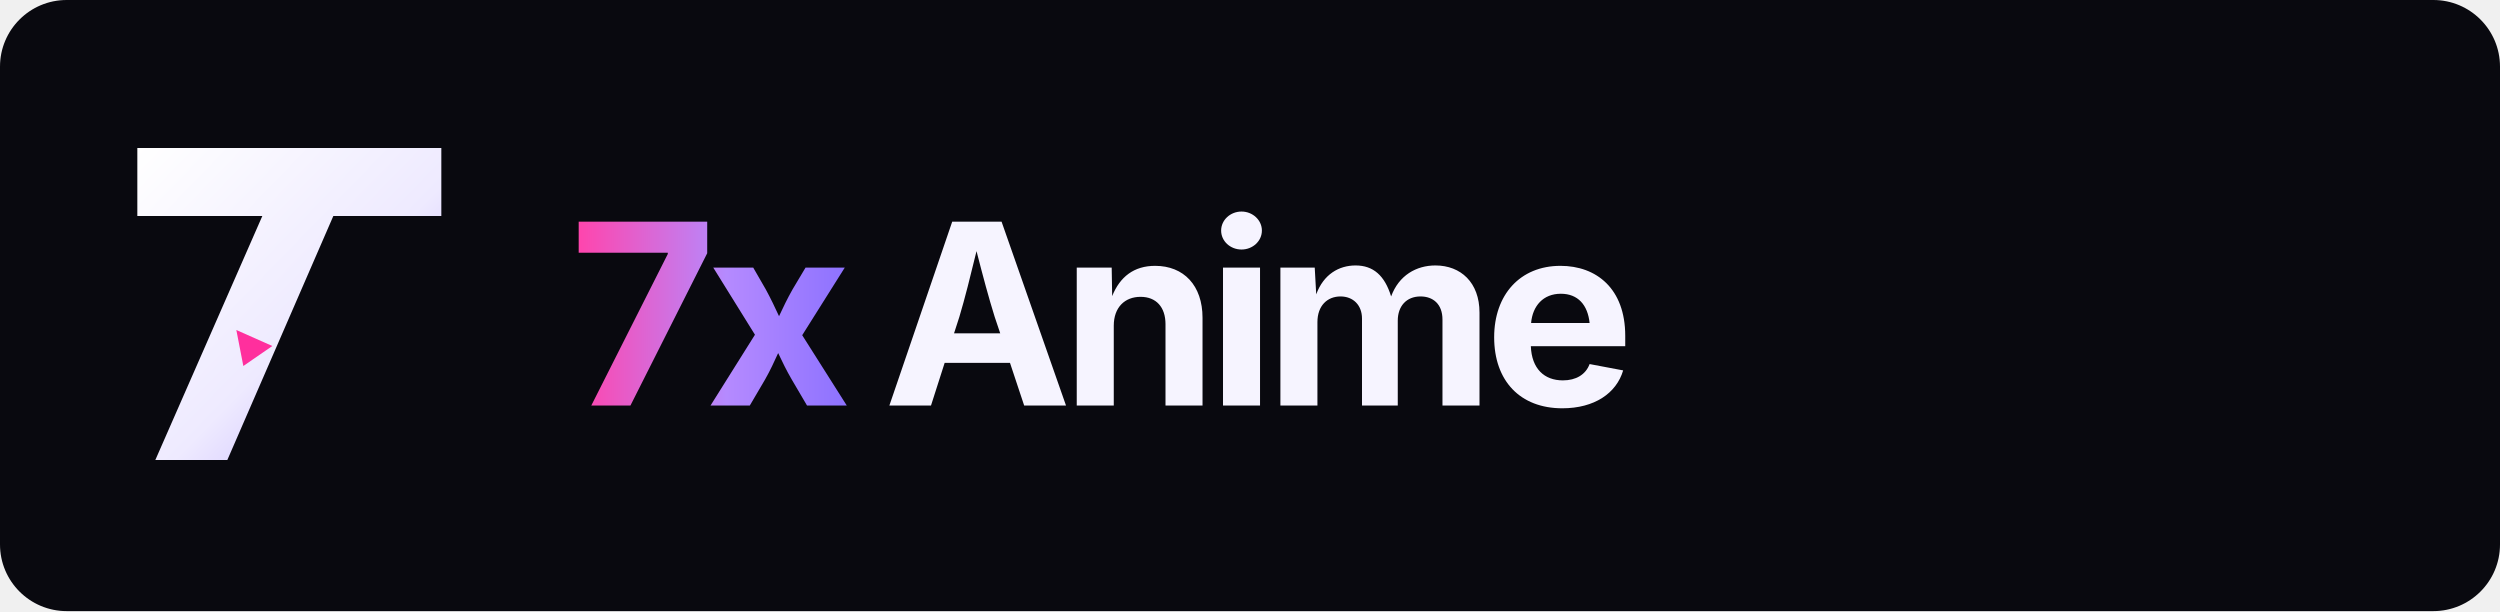
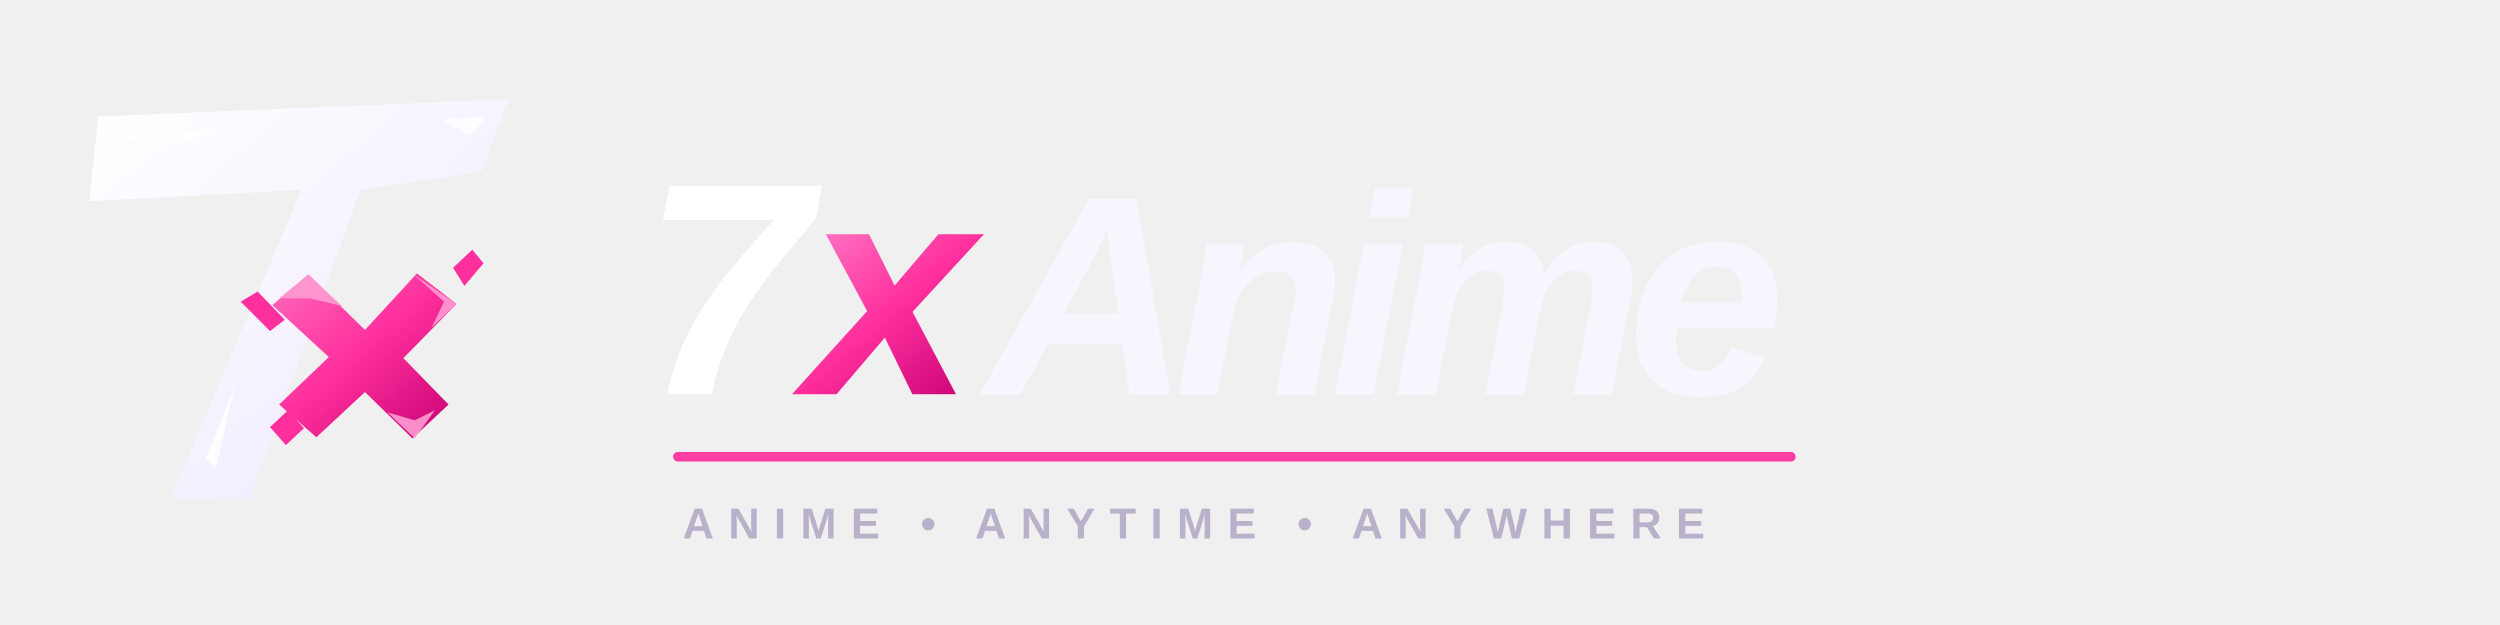
- <svg xmlns="http://www.w3.org/2000/svg" viewBox="0 0 900 220" role="img" aria-labelledby="title">
+ <svg xmlns="http://www.w3.org/2000/svg" viewBox="0 0 1040 260" role="img" aria-labelledby="title">
  <defs>
-     <linearGradient id="markFill" x1="0" y1="0" x2="1" y2="1">
-       <stop offset="0" stop-color="#ffffff" />
-       <stop offset="0.56" stop-color="#eeeaff" />
-       <stop offset="1" stop-color="#b8a3ff" />
-     </linearGradient>
-     <linearGradient id="brandType" x1="0" y1="0" x2="1" y2="0">
-       <stop offset="0" stop-color="#ff45ad" />
-       <stop offset="0.55" stop-color="#b58aff" />
-       <stop offset="1" stop-color="#8d72ff" />
+     <linearGradient id="wordX" x1="0" y1="0" x2="1" y2="1">
+       <stop stop-color="#ff7cc7" />
+       <stop offset=".5" stop-color="#ff2f9d" />
+       <stop offset="1" stop-color="#c50072" />
    </linearGradient>
  </defs>
-   <rect width="900" height="220" rx="24" fill="#09090f" />
-   <g transform="translate(12 18) scale(0.36)">
-     <path d="M104 98H408V166H300L194 410H122L229 166H104Z" fill="url(#markFill)" />
-     <path d="M203 280L239 296L210 316Z" fill="#ff2f9d" />
+   <g transform="translate(8 8) scale(.47)">
+     <defs>
+       <linearGradient id="sevenFill" x1="0" y1="0" x2="0.9" y2="1">
+         <stop offset="0" stop-color="#ffffff" />
+         <stop offset="0.72" stop-color="#f3efff" />
+         <stop offset="1" stop-color="#c4b5fd" />
+       </linearGradient>
+       <linearGradient id="xFill" x1="0" y1="0" x2="1" y2="1">
+         <stop offset="0" stop-color="#ff69bd" />
+         <stop offset="0.48" stop-color="#ff2f9d" />
+         <stop offset="1" stop-color="#c50072" />
+       </linearGradient>
+     </defs>
+     <path d="M70 86 L433 71 L409 135 L302 151 L204 424 L134 424 L250 151 L62 161 Z" fill="url(#sevenFill)" />
+     <path d="M91 103 L174 99 L116 116 Z M373 89 L414 86 L399 103 Z M165 389 L191 324 L174 398 Z" fill="#ffffff" opacity=".78" />
+     <path d="M224 253 L256 226 L306 275 L352 225 L387 252 L340 300 L380 341 L348 371 L306 330 L263 370 L230 341 L274 299 Z" fill="url(#xFill)" />
+     <path d="M230 247 L256 226 L286 254 L257 247 Z M348 225 L387 252 L365 273 L376 250 Z M350 371 L326 348 L350 355 L368 346 Z" fill="#ff9bd2" opacity=".9" />
+     <path d="M196 250 L211 241 L235 266 L222 276 Z M384 220 L401 204 L411 216 L394 236 Z M222 361 L238 346 L252 362 L236 377 Z" fill="#ff2f9d" />
  </g>
-   <text x="205" y="146" font-family="Geist, Inter, Arial, sans-serif" font-size="91" font-weight="750" letter-spacing="-4" fill="url(#brandType)">7x</text>
-   <text x="318" y="146" font-family="Geist, Inter, Arial, sans-serif" font-size="91" font-weight="750" letter-spacing="-4" fill="#f6f4ff">Anime</text>
+   <g font-family="Arial, Helvetica, sans-serif" font-style="italic" font-weight="900" letter-spacing="-7">
+     <text x="267" y="164" font-size="126" fill="#ffffff">7</text>
+     <text x="335" y="164" font-size="126" fill="url(#wordX)">x</text>
+     <text x="410" y="164" font-size="118" fill="#f8f5ff">Anime</text>
+   </g>
+   <path d="M282 190 H745" stroke="#ff2f9d" stroke-width="4" stroke-linecap="round" opacity=".92" />
+   <text x="284" y="224" font-family="Arial, Helvetica, sans-serif" font-size="18" font-weight="700" letter-spacing="6" fill="#b9b0ca">ANIME • ANYTIME • ANYWHERE</text>
</svg>
